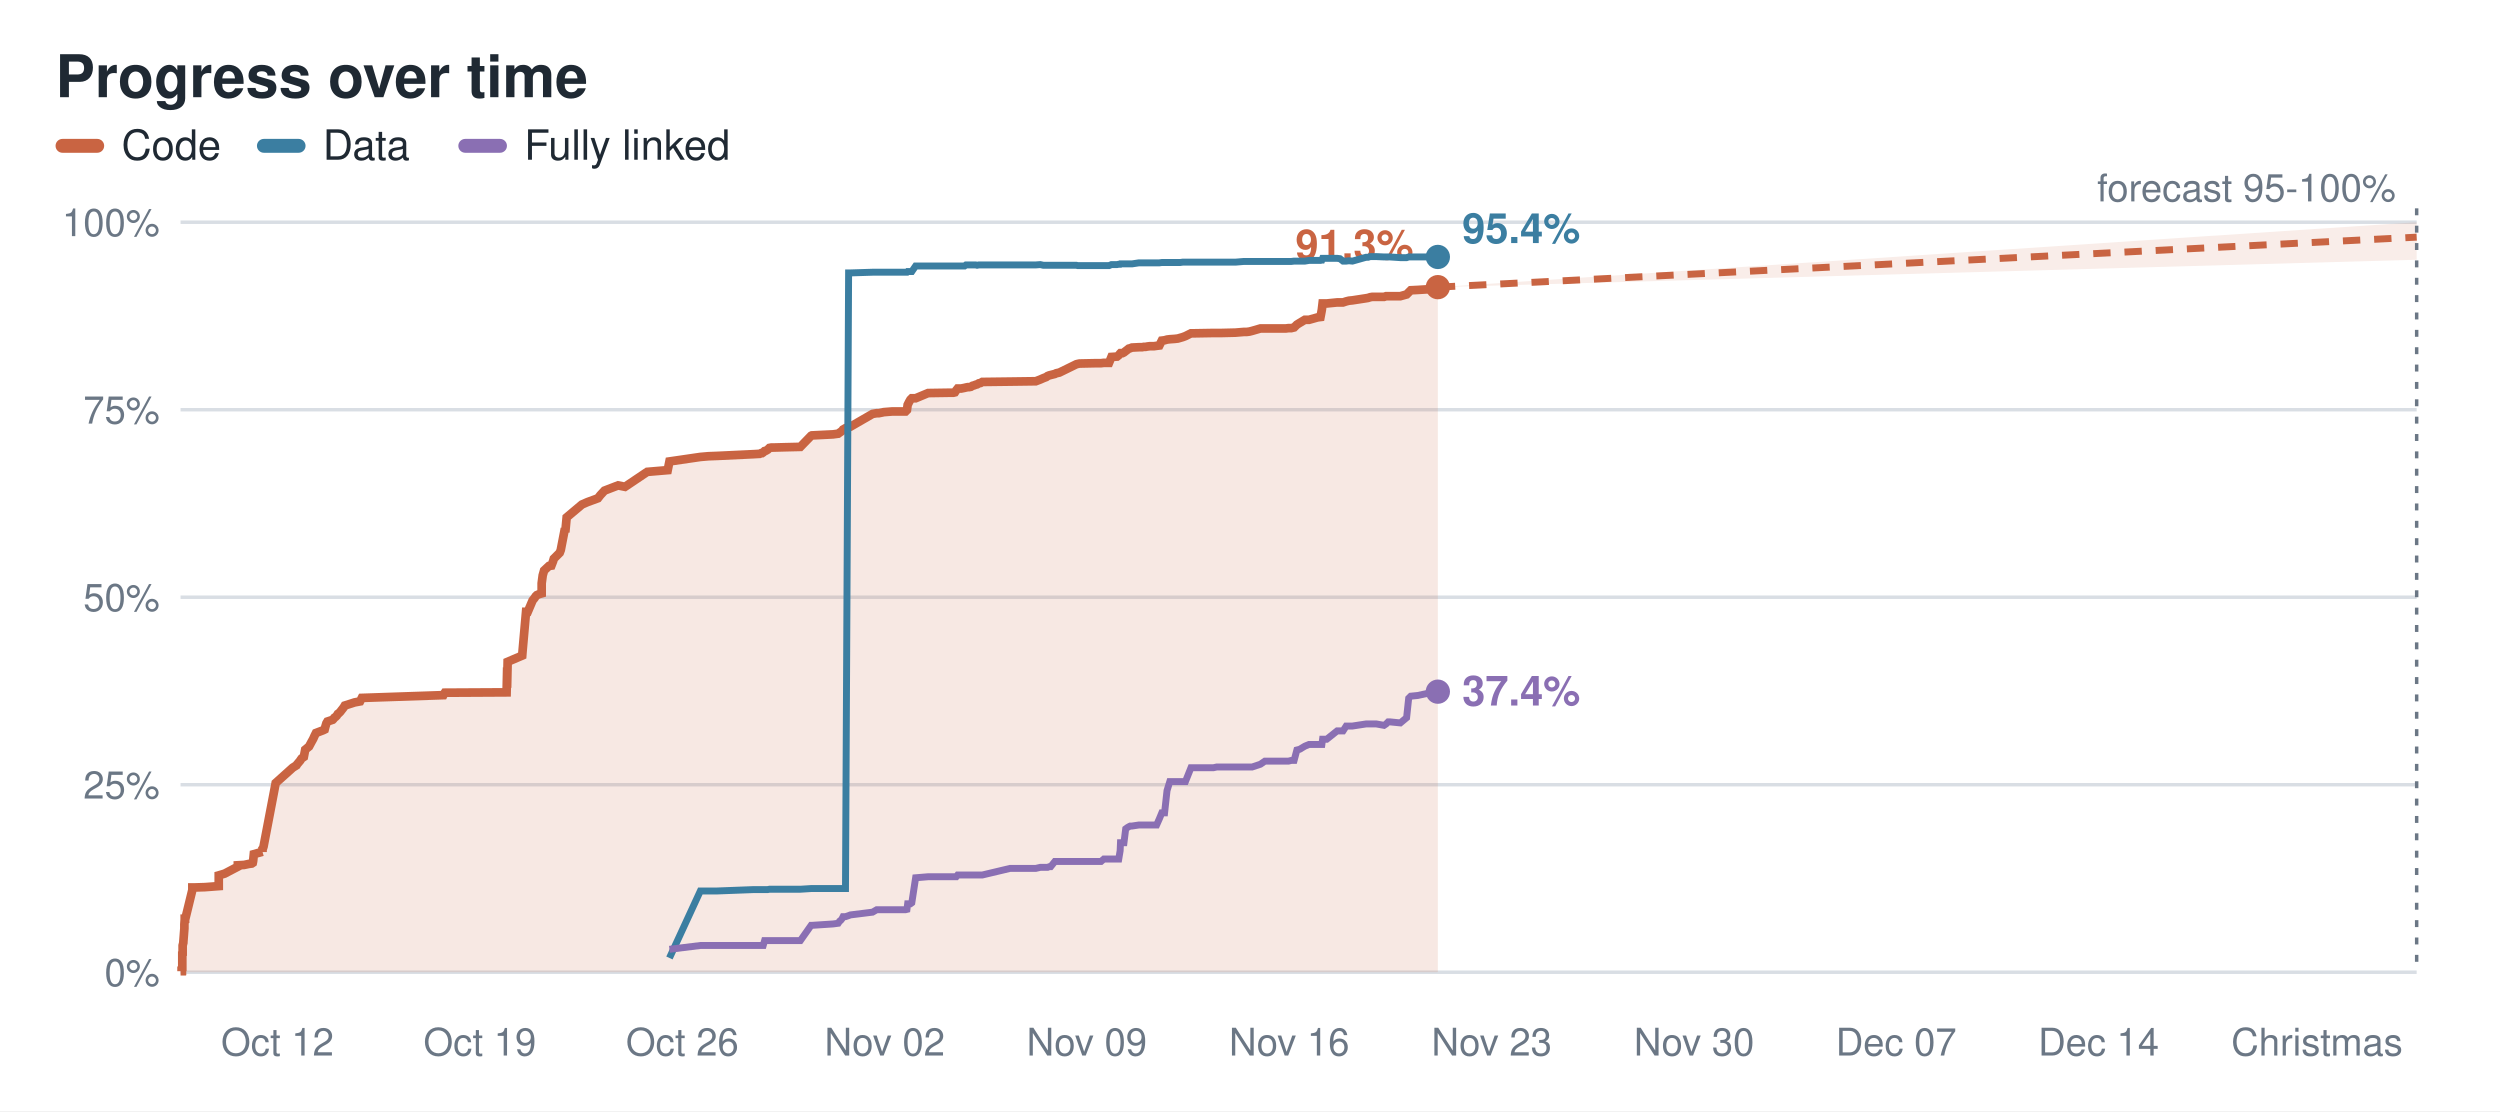
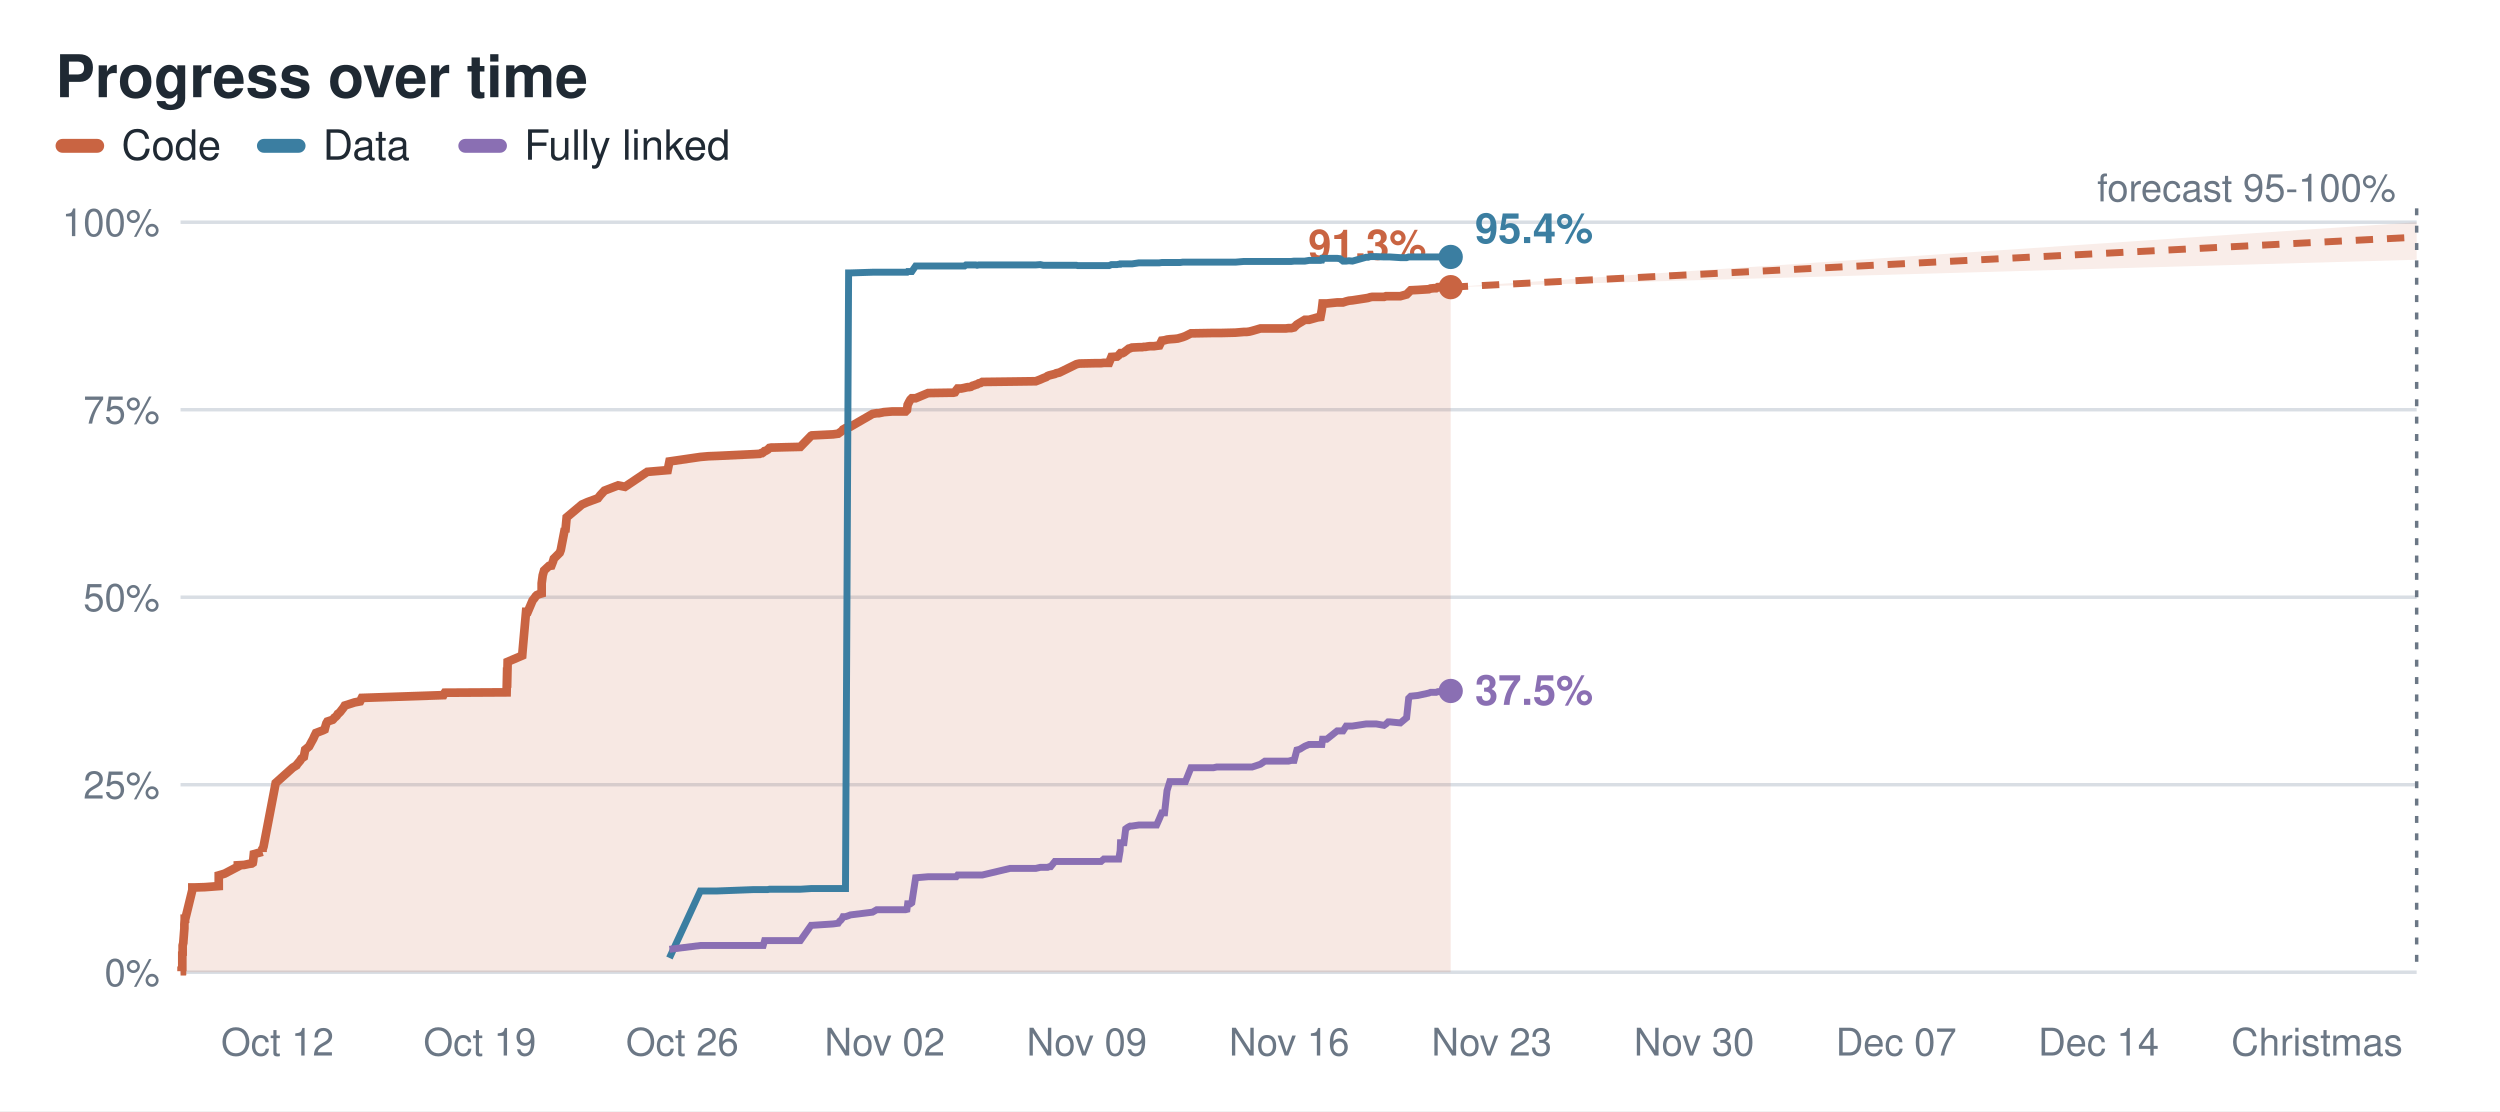
<svg xmlns="http://www.w3.org/2000/svg" viewBox="0 0 720 320" width="720" height="320" font-family="-apple-system,Segoe UI,Helvetica,Arial,sans-serif" role="img" aria-label="Progress over time">
  <rect width="100%" height="100%" fill="#ffffff" />
  <text x="16" y="28" font-size="17" font-weight="600" fill="#1f2933">Progress over time</text>
  <rect x="16" y="40" width="14" height="4" rx="2" fill="#c96442" />
  <text x="35" y="46" font-size="12" fill="#1f2933">Code</text>
  <rect x="74" y="40" width="14" height="4" rx="2" fill="#3b7ea1" />
  <text x="93" y="46" font-size="12" fill="#1f2933">Data</text>
  <rect x="132" y="40" width="14" height="4" rx="2" fill="#8a6fb3" />
  <text x="151" y="46" font-size="12" fill="#1f2933">Fully linked</text>
  <line x1="52" y1="280.0" x2="696" y2="280.0" stroke="#d9dee4" />
  <text x="46" y="284.0" font-size="11" fill="#6b7785" text-anchor="end">0%</text>
  <line x1="52" y1="226.0" x2="696" y2="226.0" stroke="#d9dee4" />
  <text x="46" y="230.0" font-size="11" fill="#6b7785" text-anchor="end">25%</text>
  <line x1="52" y1="172.0" x2="696" y2="172.0" stroke="#d9dee4" />
  <text x="46" y="176.0" font-size="11" fill="#6b7785" text-anchor="end">50%</text>
  <line x1="52" y1="118.0" x2="696" y2="118.0" stroke="#d9dee4" />
  <text x="46" y="122.0" font-size="11" fill="#6b7785" text-anchor="end">75%</text>
  <line x1="52" y1="64.0" x2="696" y2="64.0" stroke="#d9dee4" />
  <text x="46" y="68.0" font-size="11" fill="#6b7785" text-anchor="end">100%</text>
  <text x="79.9" y="304" font-size="11" fill="#6b7785" text-anchor="middle">Oct 12</text>
  <text x="138.2" y="304" font-size="11" fill="#6b7785" text-anchor="middle">Oct 19</text>
  <text x="196.5" y="304" font-size="11" fill="#6b7785" text-anchor="middle">Oct 26</text>
  <text x="254.8" y="304" font-size="11" fill="#6b7785" text-anchor="middle">Nov 02</text>
  <text x="313.0" y="304" font-size="11" fill="#6b7785" text-anchor="middle">Nov 09</text>
  <text x="371.3" y="304" font-size="11" fill="#6b7785" text-anchor="middle">Nov 16</text>
  <text x="429.6" y="304" font-size="11" fill="#6b7785" text-anchor="middle">Nov 23</text>
  <text x="487.9" y="304" font-size="11" fill="#6b7785" text-anchor="middle">Nov 30</text>
  <text x="546.1" y="304" font-size="11" fill="#6b7785" text-anchor="middle">Dec 07</text>
  <text x="604.4" y="304" font-size="11" fill="#6b7785" text-anchor="middle">Dec 14</text>
-   <polygon points="414.1,82.7 696.0,64.0 696.0,74.8" fill="#c96442" opacity="0.12" />
-   <line x1="414.1" y1="82.7" x2="696.0" y2="68.3" stroke="#c96442" stroke-width="2" stroke-dasharray="5,4" />
+   <polygon points="417.8,82.7 696.0,64.0 696.0,74.8" fill="#c96442" opacity="0.12" />
+   <line x1="417.8" y1="82.7" x2="696.0" y2="68.3" stroke="#c96442" stroke-width="2" stroke-dasharray="5,4" />
  <line x1="696.0" y1="60" x2="696.0" y2="280.0" stroke="#6b7785" stroke-dasharray="2,3" />
  <text x="692.0" y="304" font-size="11" fill="#6b7785" text-anchor="end">Christmas</text>
  <text x="690.0" y="58.0" font-size="11" fill="#6b7785" text-anchor="end">forecast 95-100%</text>
-   <polygon points="52.0,280.0 52.0,279.7 52.0,279.7 52.1,279.7 52.1,279.7 52.3,279.7 52.3,279.7 52.3,279.7 52.3,279.7 52.3,279.6 52.3,279.6 52.3,279.6 52.3,279.6 52.4,279.6 52.4,279.5 52.4,279.5 52.4,279.5 52.4,279.5 52.4,279.5 52.4,279.4 52.4,279.4 52.4,279.4 52.4,279.4 52.4,279.4 52.4,279.3 52.4,279.3 52.4,279.3 52.4,279.3 52.4,279.2 52.4,279.2 52.5,279.1 52.5,279.1 52.5,279.0 52.5,279.0 52.5,278.9 52.5,278.9 52.5,278.9 52.5,278.8 52.5,278.8 52.5,278.7 52.5,278.7 52.5,278.6 52.5,274.0 52.6,275.3 52.6,274.0 52.6,274.0 52.6,274.0 52.6,272.9 52.6,272.3 52.8,271.5 52.8,271.3 53.1,267.4 53.1,267.0 53.1,266.2 53.2,264.8 53.2,264.7 53.2,264.6 53.3,264.6 53.3,264.4 53.3,264.3 53.3,264.4 53.3,264.4 53.3,264.4 53.4,264.5 55.4,256.3 55.4,255.7 55.4,255.6 55.7,255.6 55.8,255.6 59.0,255.5 63.0,255.2 63.0,252.1 64.7,251.6 68.5,249.6 68.5,249.2 70.3,249.1 71.7,248.8 72.5,248.7 72.5,248.7 72.8,248.5 72.9,248.0 73.1,246.0 75.6,245.3 75.6,245.4 75.6,244.5 75.7,244.4 75.9,243.8 79.4,225.5 84.3,221.1 85.4,220.4 85.5,220.2 86.5,219.0 86.6,218.8 86.9,218.4 87.5,218.0 87.9,215.9 89.0,215.0 89.7,213.7 90.2,212.8 90.6,211.9 91.0,211.1 93.1,210.3 93.5,210.1 93.7,209.3 94.0,208.3 94.3,207.8 95.8,207.3 96.0,207.1 96.3,206.7 96.6,206.5 97.0,206.1 97.3,205.6 97.6,205.4 98.0,205.0 98.3,204.6 98.7,204.1 99.0,203.7 99.3,203.2 101.5,202.5 102.1,202.3 103.7,202.0 104.2,201.0 127.7,200.2 127.9,199.8 128.1,199.5 145.9,199.4 146.0,195.1 146.1,195.2 146.2,190.6 150.4,188.8 150.5,187.5 151.5,176.2 152.0,176.2 153.4,172.9 153.9,172.3 154.3,171.7 154.6,171.4 155.3,171.1 156.0,170.9 156.0,168.0 156.3,165.7 156.7,164.3 158.1,163.0 158.8,162.9 159.3,161.6 159.5,160.9 161.2,159.2 161.5,158.4 162.7,152.2 162.8,153.3 163.2,149.0 167.6,145.3 169.2,144.6 172.2,143.5 172.9,142.6 174.1,141.3 178.0,139.8 180.0,140.2 186.4,135.9 192.3,135.4 192.8,132.9 201.7,131.6 204.0,131.4 206.6,131.3 217.1,130.8 218.8,130.7 219.2,130.5 219.5,130.5 219.8,130.3 220.2,129.9 220.6,129.8 221.1,129.5 221.6,129.0 222.1,128.9 222.6,128.9 226.3,128.8 230.5,128.7 233.6,125.5 233.8,125.4 239.9,125.1 241.4,124.9 241.8,124.6 242.1,124.4 242.5,124.1 242.8,123.7 243.5,123.3 244.4,123.1 244.9,122.9 251.3,119.2 252.5,119.0 253.1,119.0 254.1,118.8 254.5,118.7 257.0,118.5 260.8,118.5 261.2,118.1 261.4,116.6 261.8,115.8 262.2,115.1 262.6,114.7 263.7,114.7 267.3,113.2 267.5,113.2 273.9,113.1 274.6,113.1 275.0,113.0 275.4,112.4 275.8,111.9 276.4,111.9 276.8,111.9 277.3,111.8 277.8,111.7 278.2,111.6 278.7,111.5 279.1,111.5 279.6,111.4 280.1,111.1 280.5,111.0 281.0,110.8 281.4,110.7 281.9,110.4 282.4,110.3 282.9,110.0 290.9,109.9 298.3,109.8 299.6,109.3 300.5,108.9 301.3,108.6 301.7,108.3 302.2,108.1 302.6,108.0 303.8,107.7 304.2,107.5 305.1,107.3 310.0,104.9 310.4,104.8 310.9,104.7 315.6,104.6 316.0,104.6 317.1,104.6 317.9,104.5 318.9,104.5 319.4,104.5 320.1,102.8 321.7,102.7 322.2,102.3 322.6,101.8 322.7,101.7 323.3,101.7 323.7,101.5 324.2,101.1 324.6,100.8 325.1,100.4 325.5,100.3 326.0,100.1 328.0,100.0 328.9,100.0 329.4,99.9 329.9,99.9 330.4,99.8 331.2,99.7 331.7,99.7 332.4,99.7 333.1,99.6 333.9,99.5 334.6,98.1 335.4,98.0 336.1,97.8 336.9,97.7 338.3,97.6 339.2,97.5 339.9,97.3 340.6,97.1 341.4,96.8 343.0,96.0 343.8,96.0 349.5,95.9 350.4,95.9 351.1,95.9 351.8,95.9 355.8,95.8 358.2,95.6 359.0,95.6 359.8,95.5 360.6,95.3 363.0,94.6 364.3,94.6 370.3,94.6 371.1,94.5 371.9,94.5 372.7,94.3 373.5,93.5 374.3,93.0 375.8,92.1 377.0,92.1 379.5,91.4 380.3,91.3 380.6,89.7 380.7,89.1 380.9,87.4 382.1,87.4 385.1,87.1 385.9,87.1 386.8,87.1 387.7,86.8 388.5,86.6 389.5,86.5 393.4,85.9 394.0,85.8 394.6,85.6 395.2,85.5 395.8,85.5 396.4,85.5 398.6,85.5 399.2,85.3 399.8,85.3 400.3,85.3 403.3,85.3 405.1,84.8 405.7,84.2 406.3,83.6 408.3,83.5 411.5,83.3 412.0,83.1 413.0,83.0 413.6,83.0 414.1,82.7 414.1,280.0" fill="#c96442" opacity="0.15" />
-   <polyline points="52.0,279.7 52.0,279.7 52.1,279.7 52.1,279.7 52.3,279.7 52.3,279.7 52.3,279.7 52.3,279.7 52.3,279.6 52.3,279.6 52.3,279.6 52.3,279.6 52.4,279.6 52.4,279.5 52.4,279.5 52.4,279.5 52.4,279.5 52.4,279.5 52.4,279.4 52.4,279.4 52.4,279.4 52.4,279.4 52.4,279.4 52.4,279.3 52.4,279.3 52.4,279.3 52.4,279.3 52.4,279.2 52.4,279.2 52.5,279.1 52.5,279.1 52.5,279.0 52.5,279.0 52.5,278.9 52.5,278.9 52.5,278.9 52.5,278.8 52.5,278.8 52.5,278.7 52.5,278.7 52.5,278.6 52.5,274.0 52.6,275.3 52.6,274.0 52.6,274.0 52.6,274.0 52.6,272.9 52.6,272.3 52.8,271.5 52.8,271.3 53.1,267.4 53.1,267.0 53.1,266.2 53.2,264.8 53.2,264.7 53.2,264.6 53.3,264.6 53.3,264.4 53.3,264.3 53.3,264.4 53.3,264.4 53.3,264.4 53.4,264.5 55.4,256.3 55.4,255.7 55.4,255.6 55.7,255.6 55.8,255.6 59.0,255.5 63.0,255.2 63.0,252.1 64.7,251.6 68.5,249.6 68.5,249.2 70.3,249.1 71.7,248.8 72.5,248.7 72.5,248.7 72.8,248.5 72.9,248.0 73.1,246.0 75.6,245.3 75.6,245.4 75.6,244.5 75.7,244.4 75.9,243.8 79.4,225.5 84.3,221.1 85.4,220.4 85.5,220.2 86.5,219.0 86.6,218.8 86.9,218.4 87.5,218.0 87.9,215.9 89.0,215.0 89.7,213.7 90.2,212.8 90.6,211.9 91.0,211.1 93.1,210.3 93.5,210.1 93.7,209.3 94.0,208.3 94.3,207.8 95.8,207.3 96.0,207.1 96.3,206.7 96.6,206.5 97.0,206.1 97.3,205.6 97.6,205.4 98.0,205.0 98.3,204.6 98.7,204.1 99.0,203.7 99.3,203.2 101.5,202.5 102.1,202.3 103.7,202.0 104.2,201.0 127.7,200.2 127.9,199.8 128.1,199.5 145.9,199.4 146.0,195.1 146.1,195.2 146.2,190.6 150.4,188.8 150.5,187.5 151.5,176.2 152.0,176.2 153.4,172.9 153.9,172.3 154.3,171.7 154.6,171.4 155.3,171.1 156.0,170.9 156.0,168.0 156.3,165.7 156.7,164.3 158.1,163.0 158.8,162.9 159.3,161.6 159.5,160.9 161.2,159.2 161.5,158.4 162.7,152.2 162.8,153.3 163.2,149.0 167.6,145.3 169.2,144.6 172.2,143.5 172.9,142.6 174.1,141.3 178.0,139.8 180.0,140.2 186.4,135.9 192.3,135.4 192.8,132.9 201.7,131.6 204.0,131.4 206.6,131.3 217.1,130.8 218.8,130.7 219.2,130.5 219.5,130.5 219.8,130.3 220.2,129.9 220.6,129.8 221.1,129.5 221.6,129.0 222.1,128.9 222.6,128.9 226.3,128.8 230.5,128.7 233.6,125.5 233.8,125.4 239.9,125.1 241.4,124.9 241.8,124.6 242.1,124.4 242.5,124.1 242.8,123.7 243.5,123.3 244.4,123.1 244.9,122.9 251.3,119.2 252.5,119.0 253.1,119.0 254.1,118.8 254.5,118.7 257.0,118.5 260.8,118.5 261.2,118.1 261.4,116.6 261.8,115.8 262.2,115.1 262.6,114.7 263.7,114.7 267.3,113.2 267.5,113.2 273.9,113.1 274.6,113.1 275.0,113.0 275.4,112.4 275.8,111.9 276.4,111.9 276.8,111.9 277.3,111.8 277.8,111.7 278.2,111.6 278.7,111.5 279.1,111.5 279.6,111.4 280.1,111.1 280.5,111.0 281.0,110.8 281.4,110.7 281.9,110.4 282.4,110.3 282.9,110.0 290.9,109.9 298.3,109.8 299.6,109.3 300.5,108.9 301.3,108.6 301.7,108.3 302.2,108.1 302.6,108.0 303.8,107.7 304.2,107.5 305.1,107.3 310.0,104.9 310.4,104.8 310.9,104.7 315.6,104.6 316.0,104.6 317.1,104.6 317.9,104.5 318.9,104.5 319.4,104.5 320.1,102.8 321.7,102.7 322.2,102.3 322.6,101.8 322.7,101.7 323.3,101.7 323.7,101.5 324.2,101.1 324.6,100.8 325.1,100.4 325.5,100.3 326.0,100.1 328.0,100.0 328.9,100.0 329.4,99.9 329.9,99.9 330.4,99.8 331.2,99.7 331.7,99.7 332.4,99.7 333.1,99.6 333.9,99.5 334.6,98.1 335.4,98.0 336.1,97.8 336.9,97.7 338.3,97.6 339.2,97.5 339.9,97.3 340.6,97.1 341.4,96.8 343.0,96.0 343.8,96.0 349.5,95.9 350.4,95.9 351.1,95.9 351.8,95.9 355.8,95.8 358.2,95.6 359.0,95.6 359.8,95.5 360.6,95.3 363.0,94.6 364.3,94.6 370.3,94.6 371.1,94.5 371.9,94.5 372.7,94.3 373.5,93.5 374.3,93.0 375.8,92.1 377.0,92.1 379.5,91.4 380.3,91.3 380.6,89.7 380.7,89.1 380.9,87.4 382.1,87.4 385.1,87.1 385.9,87.1 386.8,87.1 387.7,86.8 388.5,86.6 389.5,86.5 393.4,85.9 394.0,85.8 394.6,85.6 395.2,85.5 395.8,85.5 396.4,85.5 398.6,85.5 399.2,85.3 399.8,85.3 400.3,85.3 403.3,85.3 405.1,84.8 405.7,84.2 406.3,83.6 408.3,83.5 411.5,83.3 412.0,83.1 413.0,83.0 413.6,83.0 414.1,82.7" fill="none" stroke="#c96442" stroke-width="2.5" />
-   <circle cx="414.1" cy="82.7" r="3.5" fill="#c96442" />
-   <text x="407.1" y="74.7" font-size="12" font-weight="600" fill="#c96442" text-anchor="end">91.3%</text>
-   <polyline points="192.8,275.9 201.7,256.6 204.0,256.6 206.6,256.6 217.1,256.2 218.8,256.2 219.2,256.2 219.5,256.2 219.8,256.2 220.2,256.2 220.6,256.2 221.1,256.2 221.6,256.1 222.1,256.1 222.6,256.1 226.3,256.1 230.5,256.1 233.6,255.9 233.8,255.9 239.9,255.9 241.4,255.9 241.8,255.9 242.1,255.9 242.5,255.9 242.8,255.9 243.5,255.9 244.4,78.6 244.9,78.6 251.3,78.4 252.5,78.4 253.1,78.4 254.1,78.4 254.5,78.4 257.0,78.4 260.8,78.4 261.2,78.4 261.4,78.2 261.8,78.2 262.2,78.2 262.6,78.2 263.7,76.6 267.3,76.6 267.5,76.6 273.9,76.6 274.6,76.6 275.0,76.6 275.4,76.6 275.8,76.6 276.4,76.6 276.8,76.6 277.3,76.6 277.8,76.6 278.2,76.3 278.7,76.3 279.1,76.3 279.6,76.3 280.1,76.3 280.5,76.3 281.0,76.3 281.4,76.4 281.9,76.3 282.4,76.3 282.9,76.3 290.9,76.3 298.3,76.3 299.6,76.2 300.5,76.4 301.3,76.4 301.7,76.4 302.2,76.4 302.6,76.4 303.8,76.4 304.2,76.4 305.1,76.4 310.0,76.4 310.4,76.5 310.9,76.5 315.6,76.5 316.0,76.5 317.1,76.5 317.9,76.5 318.9,76.5 319.4,76.5 320.1,76.2 321.7,76.2 322.2,76.1 322.6,76.1 322.7,76.0 323.3,76.0 323.7,76.0 324.2,76.0 324.6,76.0 325.1,76.0 325.5,76.0 326.0,76.0 328.0,75.7 328.9,75.7 329.4,75.7 329.9,75.7 330.4,75.7 331.2,75.7 331.7,75.7 332.4,75.7 333.1,75.7 333.9,75.7 334.6,75.6 335.4,75.6 336.1,75.6 336.9,75.6 338.3,75.6 339.2,75.6 339.9,75.6 340.6,75.5 341.4,75.5 343.0,75.5 343.8,75.5 349.5,75.5 350.4,75.5 351.1,75.5 351.8,75.5 355.8,75.5 358.2,75.3 359.0,75.3 359.8,75.3 360.6,75.3 363.0,75.3 364.3,75.3 370.3,75.3 371.1,75.3 371.9,75.3 372.7,75.2 373.5,75.2 374.3,75.2 375.8,75.2 377.0,75.0 379.5,75.0 380.3,75.0 380.6,74.9 380.7,74.9 380.9,74.4 382.1,74.4 385.1,74.4 385.9,74.5 386.8,75.2 387.7,75.2 388.5,75.1 389.5,75.2 393.4,74.1 394.0,74.1 394.6,73.9 395.2,73.9 395.8,73.9 396.4,73.9 398.6,74.0 399.2,74.0 399.8,74.0 400.3,74.0 403.3,74.2 405.1,74.2 405.7,74.0 406.3,74.0 408.3,74.0 411.5,74.0 412.0,74.0 413.0,74.0 413.6,74.0 414.1,74.0" fill="none" stroke="#3b7ea1" stroke-width="2" />
-   <circle cx="414.1" cy="74.0" r="3.5" fill="#3b7ea1" />
-   <text x="421.1" y="70.0" font-size="12" font-weight="600" fill="#3b7ea1">95.4%</text>
-   <polyline points="192.8,273.4 201.7,272.3 204.0,272.3 206.6,272.3 217.1,272.3 218.8,272.3 219.2,272.3 219.5,272.3 219.8,272.3 220.2,270.9 220.6,270.9 221.1,270.9 221.6,270.9 222.1,270.9 222.6,270.9 226.3,270.9 230.5,270.9 233.6,266.5 233.8,266.5 239.9,266.1 241.4,265.9 241.8,265.3 242.1,265.1 242.5,264.6 242.8,264.0 243.5,264.0 244.4,263.7 244.9,263.5 251.3,262.7 252.5,262.0 253.1,262.0 254.1,262.0 254.5,262.0 257.0,262.0 260.8,262.0 261.2,261.9 261.4,260.3 261.8,260.3 262.2,260.3 262.6,260.0 263.7,252.8 267.3,252.5 267.5,252.5 273.9,252.5 274.6,252.5 275.0,252.5 275.4,252.5 275.8,252.0 276.4,252.0 276.8,252.0 277.3,252.0 277.8,252.0 278.2,252.0 278.7,252.0 279.1,252.0 279.6,252.0 280.1,252.0 280.5,252.0 281.0,252.0 281.4,252.0 281.9,252.0 282.4,252.0 282.9,252.0 290.9,250.1 298.3,250.1 299.6,249.8 300.5,249.8 301.3,249.8 301.7,249.8 302.2,249.6 302.6,249.6 303.8,248.1 304.2,248.1 305.1,248.1 310.0,248.1 310.4,248.1 310.9,248.1 315.6,248.1 316.0,248.1 317.1,248.1 317.9,247.4 318.9,247.4 319.4,247.4 320.1,247.4 321.7,247.4 322.2,247.4 322.6,245.0 322.7,242.7 323.3,242.7 323.7,242.7 324.2,238.7 324.6,238.4 325.1,238.1 325.5,237.9 326.0,237.9 328.0,237.6 328.9,237.6 329.4,237.6 329.9,237.6 330.4,237.6 331.2,237.6 331.7,237.6 332.4,237.6 333.1,237.6 333.9,235.8 334.6,234.1 335.4,234.1 336.1,227.7 336.9,225.1 338.3,225.1 339.2,225.1 339.9,225.1 340.6,225.1 341.4,225.1 343.0,221.1 343.8,221.1 349.5,221.1 350.4,220.9 351.1,220.9 351.8,220.9 355.8,220.9 358.2,220.9 359.0,220.9 359.8,220.9 360.6,220.9 363.0,220.1 364.3,219.2 370.3,219.2 371.1,219.2 371.9,219.0 372.7,219.0 373.5,216.0 374.3,215.8 375.8,214.9 377.0,214.4 379.5,214.4 380.3,214.4 380.6,214.4 380.7,214.4 380.9,212.9 382.1,212.9 385.1,210.5 385.9,210.5 386.8,210.5 387.7,209.1 388.5,209.1 389.5,209.1 393.4,208.5 394.0,208.5 394.6,208.5 395.2,208.5 395.8,208.5 396.4,208.5 398.6,208.9 399.2,208.5 399.8,207.9 400.3,207.9 403.3,208.2 405.1,206.7 405.7,201.1 406.3,200.5 408.3,200.3 411.5,199.6 412.0,199.4 413.0,199.4 413.6,199.4 414.1,199.2" fill="none" stroke="#8a6fb3" stroke-width="2" />
-   <circle cx="414.1" cy="199.2" r="3.5" fill="#8a6fb3" />
-   <text x="421.1" y="203.2" font-size="12" font-weight="600" fill="#8a6fb3">37.4%</text>
+   <polygon points="52.0,280.0 52.0,279.7 52.0,279.7 52.1,279.7 52.1,279.7 52.3,279.7 52.3,279.7 52.3,279.7 52.3,279.7 52.3,279.6 52.3,279.6 52.3,279.6 52.3,279.6 52.4,279.6 52.4,279.5 52.4,279.5 52.4,279.5 52.4,279.5 52.4,279.5 52.4,279.4 52.4,279.4 52.4,279.4 52.4,279.4 52.4,279.4 52.4,279.3 52.4,279.3 52.4,279.3 52.4,279.3 52.4,279.2 52.4,279.2 52.5,279.1 52.5,279.1 52.5,279.0 52.5,279.0 52.5,278.9 52.5,278.9 52.5,278.9 52.5,278.8 52.5,278.8 52.5,278.7 52.5,278.7 52.5,278.6 52.5,274.0 52.6,275.3 52.6,274.0 52.6,274.0 52.6,274.0 52.6,272.9 52.6,272.3 52.8,271.5 52.8,271.3 53.1,267.4 53.1,267.0 53.1,266.2 53.2,264.8 53.2,264.7 53.2,264.6 53.3,264.6 53.3,264.4 53.3,264.3 53.3,264.4 53.3,264.4 53.3,264.4 53.4,264.5 55.4,256.3 55.4,255.7 55.4,255.6 55.7,255.6 55.8,255.6 59.0,255.5 63.0,255.2 63.0,252.1 64.7,251.6 68.5,249.6 68.5,249.2 70.3,249.1 71.7,248.8 72.5,248.7 72.5,248.7 72.8,248.5 72.9,248.0 73.1,246.0 75.6,245.3 75.6,245.4 75.6,244.5 75.7,244.4 75.9,243.8 79.4,225.5 84.3,221.1 85.4,220.4 85.5,220.2 86.5,219.0 86.6,218.8 86.9,218.4 87.5,218.0 87.9,215.9 89.0,215.0 89.7,213.7 90.2,212.8 90.6,211.9 91.0,211.1 93.1,210.3 93.5,210.1 93.7,209.3 94.0,208.3 94.3,207.8 95.8,207.3 96.0,207.1 96.3,206.7 96.6,206.5 97.0,206.1 97.3,205.6 97.6,205.4 98.0,205.0 98.3,204.6 98.7,204.1 99.0,203.7 99.3,203.2 101.5,202.5 102.1,202.3 103.7,202.0 104.2,201.0 127.7,200.2 127.9,199.8 128.1,199.5 145.9,199.4 146.0,195.1 146.1,195.2 146.2,190.6 150.4,188.8 150.5,187.5 151.5,176.2 152.0,176.2 153.4,172.9 153.9,172.3 154.3,171.7 154.6,171.4 155.3,171.1 156.0,170.9 156.0,168.0 156.3,165.7 156.7,164.3 158.1,163.0 158.8,162.9 159.3,161.6 159.5,160.9 161.2,159.2 161.5,158.4 162.7,152.2 162.8,153.3 163.2,149.0 167.6,145.3 169.2,144.6 172.2,143.5 172.9,142.6 174.1,141.3 178.0,139.8 180.0,140.2 186.4,135.9 192.3,135.4 192.8,132.9 201.7,131.6 204.0,131.4 206.6,131.3 217.1,130.8 218.8,130.7 219.2,130.5 219.5,130.5 219.8,130.3 220.2,129.9 220.6,129.8 221.1,129.5 221.6,129.0 222.1,128.9 222.6,128.9 226.3,128.8 230.5,128.7 233.6,125.5 233.8,125.4 239.9,125.1 241.4,124.9 241.8,124.6 242.1,124.4 242.5,124.1 242.8,123.7 243.5,123.3 244.4,123.1 244.9,122.9 251.3,119.2 252.5,119.0 253.1,119.0 254.1,118.8 254.5,118.7 257.0,118.5 260.8,118.5 261.2,118.1 261.4,116.6 261.8,115.8 262.2,115.1 262.6,114.7 263.7,114.7 267.3,113.2 267.5,113.2 273.9,113.1 274.6,113.1 275.0,113.0 275.4,112.4 275.8,111.9 276.4,111.9 276.8,111.9 277.3,111.8 277.8,111.7 278.2,111.6 278.7,111.5 279.1,111.5 279.6,111.4 280.1,111.1 280.5,111.0 281.0,110.8 281.4,110.7 281.9,110.4 282.4,110.3 282.9,110.0 290.9,109.9 298.3,109.8 299.6,109.3 300.5,108.9 301.3,108.6 301.7,108.3 302.2,108.1 302.6,108.0 303.8,107.7 304.2,107.5 305.1,107.3 310.0,104.9 310.4,104.8 310.9,104.7 315.6,104.6 316.0,104.6 317.1,104.6 317.9,104.5 318.9,104.5 319.4,104.5 320.1,102.8 321.7,102.7 322.2,102.3 322.6,101.8 322.7,101.7 323.3,101.7 323.7,101.5 324.2,101.1 324.6,100.8 325.1,100.4 325.5,100.3 326.0,100.1 328.0,100.0 328.9,100.0 329.4,99.9 329.9,99.9 330.4,99.8 331.2,99.7 331.7,99.7 332.4,99.7 333.1,99.6 333.9,99.5 334.6,98.1 335.4,98.0 336.1,97.8 336.9,97.7 338.3,97.6 339.2,97.5 339.9,97.3 340.6,97.1 341.4,96.8 343.0,96.0 343.8,96.0 349.5,95.9 350.4,95.9 351.1,95.9 351.8,95.9 355.8,95.8 358.2,95.6 359.0,95.6 359.8,95.5 360.6,95.3 363.0,94.6 364.3,94.6 370.3,94.6 371.1,94.5 371.9,94.5 372.7,94.3 373.5,93.5 374.3,93.0 375.8,92.1 377.0,92.1 379.5,91.4 380.3,91.3 380.6,89.7 380.7,89.1 380.9,87.4 382.1,87.4 385.1,87.1 385.9,87.1 386.8,87.1 387.7,86.8 388.5,86.6 389.5,86.5 393.4,85.9 394.0,85.8 394.6,85.6 395.2,85.5 395.8,85.5 396.4,85.5 398.6,85.5 399.2,85.3 399.8,85.3 400.3,85.3 403.3,85.3 405.1,84.8 405.7,84.2 406.3,83.6 408.3,83.5 411.5,83.3 412.0,83.1 413.0,83.0 413.6,83.0 414.1,82.7 417.8,82.7 417.8,280.0" fill="#c96442" opacity="0.15" />
+   <polyline points="52.0,279.7 52.0,279.7 52.1,279.7 52.1,279.7 52.3,279.7 52.3,279.7 52.3,279.7 52.3,279.7 52.3,279.6 52.3,279.6 52.3,279.6 52.3,279.6 52.4,279.6 52.4,279.5 52.4,279.5 52.4,279.5 52.4,279.5 52.4,279.5 52.4,279.4 52.4,279.4 52.4,279.4 52.4,279.4 52.4,279.4 52.4,279.3 52.4,279.3 52.4,279.3 52.4,279.3 52.4,279.2 52.4,279.2 52.5,279.1 52.5,279.1 52.5,279.0 52.5,279.0 52.5,278.9 52.5,278.9 52.5,278.9 52.5,278.8 52.5,278.8 52.5,278.7 52.5,278.7 52.5,278.6 52.5,274.0 52.6,275.3 52.6,274.0 52.6,274.0 52.6,274.0 52.6,272.9 52.6,272.3 52.8,271.5 52.8,271.3 53.1,267.4 53.1,267.0 53.1,266.2 53.2,264.8 53.2,264.7 53.2,264.6 53.3,264.6 53.3,264.4 53.3,264.3 53.3,264.4 53.3,264.4 53.3,264.4 53.4,264.5 55.4,256.3 55.4,255.7 55.4,255.6 55.7,255.6 55.8,255.6 59.0,255.5 63.0,255.2 63.0,252.1 64.7,251.6 68.5,249.6 68.5,249.2 70.3,249.1 71.7,248.8 72.5,248.7 72.5,248.7 72.8,248.5 72.9,248.0 73.1,246.0 75.6,245.3 75.6,245.4 75.6,244.5 75.7,244.4 75.9,243.8 79.4,225.5 84.3,221.1 85.4,220.4 85.5,220.2 86.5,219.0 86.6,218.8 86.9,218.4 87.5,218.0 87.9,215.9 89.0,215.0 89.7,213.7 90.2,212.8 90.6,211.9 91.0,211.1 93.1,210.3 93.5,210.1 93.7,209.3 94.0,208.3 94.3,207.8 95.8,207.3 96.0,207.1 96.3,206.7 96.6,206.5 97.0,206.1 97.3,205.6 97.6,205.4 98.0,205.0 98.3,204.6 98.7,204.1 99.0,203.7 99.3,203.2 101.5,202.5 102.1,202.3 103.7,202.0 104.2,201.0 127.7,200.2 127.9,199.8 128.1,199.5 145.9,199.4 146.0,195.1 146.1,195.2 146.2,190.6 150.4,188.8 150.5,187.5 151.5,176.2 152.0,176.2 153.4,172.9 153.9,172.3 154.3,171.7 154.6,171.4 155.3,171.1 156.0,170.9 156.0,168.0 156.3,165.7 156.7,164.3 158.1,163.0 158.8,162.9 159.3,161.6 159.5,160.9 161.2,159.2 161.5,158.4 162.7,152.2 162.8,153.3 163.2,149.0 167.6,145.3 169.2,144.6 172.2,143.5 172.9,142.6 174.1,141.3 178.0,139.8 180.0,140.2 186.4,135.9 192.3,135.4 192.8,132.9 201.7,131.6 204.0,131.4 206.6,131.3 217.1,130.8 218.8,130.7 219.2,130.5 219.5,130.5 219.8,130.3 220.2,129.9 220.6,129.8 221.1,129.5 221.6,129.0 222.1,128.9 222.6,128.9 226.3,128.8 230.5,128.7 233.6,125.5 233.8,125.4 239.9,125.1 241.4,124.9 241.8,124.6 242.1,124.4 242.5,124.1 242.8,123.7 243.5,123.3 244.4,123.1 244.9,122.9 251.3,119.2 252.5,119.0 253.1,119.0 254.1,118.8 254.5,118.7 257.0,118.5 260.8,118.5 261.2,118.1 261.4,116.6 261.8,115.8 262.2,115.1 262.6,114.7 263.7,114.7 267.3,113.2 267.5,113.2 273.9,113.1 274.6,113.1 275.0,113.0 275.4,112.4 275.8,111.9 276.4,111.9 276.8,111.9 277.3,111.8 277.8,111.7 278.2,111.6 278.7,111.5 279.1,111.5 279.6,111.4 280.1,111.1 280.5,111.0 281.0,110.8 281.4,110.7 281.9,110.4 282.4,110.3 282.9,110.0 290.9,109.9 298.3,109.8 299.6,109.3 300.5,108.9 301.3,108.6 301.7,108.3 302.2,108.1 302.6,108.0 303.8,107.7 304.2,107.5 305.1,107.3 310.0,104.9 310.4,104.8 310.9,104.7 315.6,104.6 316.0,104.6 317.1,104.6 317.9,104.5 318.9,104.5 319.4,104.5 320.1,102.8 321.7,102.7 322.2,102.3 322.6,101.8 322.7,101.7 323.3,101.7 323.7,101.5 324.2,101.1 324.6,100.8 325.1,100.4 325.5,100.3 326.0,100.1 328.0,100.0 328.9,100.0 329.4,99.9 329.9,99.9 330.4,99.8 331.2,99.7 331.7,99.7 332.4,99.7 333.1,99.6 333.9,99.5 334.6,98.1 335.4,98.0 336.1,97.8 336.9,97.7 338.3,97.6 339.2,97.5 339.9,97.3 340.6,97.1 341.4,96.8 343.0,96.0 343.8,96.0 349.5,95.9 350.4,95.9 351.1,95.9 351.8,95.9 355.8,95.8 358.2,95.6 359.0,95.6 359.8,95.5 360.6,95.3 363.0,94.6 364.3,94.6 370.3,94.6 371.1,94.5 371.9,94.5 372.7,94.3 373.5,93.5 374.3,93.0 375.8,92.1 377.0,92.1 379.5,91.4 380.3,91.3 380.6,89.7 380.7,89.1 380.9,87.4 382.1,87.4 385.1,87.1 385.9,87.1 386.8,87.1 387.7,86.8 388.5,86.6 389.5,86.5 393.4,85.9 394.0,85.8 394.6,85.6 395.2,85.5 395.8,85.5 396.4,85.5 398.6,85.5 399.2,85.3 399.8,85.3 400.3,85.3 403.3,85.3 405.1,84.8 405.7,84.2 406.3,83.6 408.3,83.5 411.5,83.3 412.0,83.1 413.0,83.0 413.6,83.0 414.1,82.7 417.8,82.7" fill="none" stroke="#c96442" stroke-width="2.5" />
+   <circle cx="417.8" cy="82.7" r="3.5" fill="#c96442" />
+   <text x="410.8" y="74.7" font-size="12" font-weight="600" fill="#c96442" text-anchor="end">91.3%</text>
+   <polyline points="192.8,275.9 201.7,256.6 204.0,256.6 206.6,256.6 217.1,256.2 218.8,256.2 219.2,256.2 219.5,256.2 219.8,256.2 220.2,256.2 220.6,256.2 221.1,256.2 221.6,256.1 222.1,256.1 222.6,256.1 226.3,256.1 230.5,256.1 233.6,255.9 233.8,255.9 239.9,255.9 241.4,255.9 241.8,255.9 242.1,255.9 242.5,255.9 242.8,255.9 243.5,255.9 244.4,78.6 244.9,78.6 251.3,78.4 252.5,78.4 253.1,78.4 254.1,78.4 254.5,78.4 257.0,78.4 260.8,78.4 261.2,78.4 261.4,78.2 261.8,78.2 262.2,78.2 262.6,78.2 263.7,76.6 267.3,76.6 267.5,76.6 273.9,76.6 274.6,76.6 275.0,76.6 275.4,76.6 275.8,76.6 276.4,76.6 276.8,76.6 277.3,76.6 277.8,76.6 278.2,76.3 278.7,76.3 279.1,76.3 279.6,76.3 280.1,76.3 280.5,76.3 281.0,76.3 281.4,76.4 281.9,76.3 282.4,76.3 282.9,76.3 290.9,76.3 298.3,76.3 299.6,76.2 300.5,76.4 301.3,76.4 301.7,76.4 302.2,76.4 302.6,76.4 303.8,76.4 304.2,76.4 305.1,76.4 310.0,76.4 310.4,76.5 310.9,76.5 315.6,76.5 316.0,76.5 317.1,76.5 317.9,76.5 318.9,76.5 319.4,76.5 320.1,76.2 321.7,76.2 322.2,76.1 322.6,76.1 322.7,76.0 323.3,76.0 323.7,76.0 324.2,76.0 324.6,76.0 325.1,76.0 325.5,76.0 326.0,76.0 328.0,75.7 328.9,75.7 329.4,75.7 329.9,75.7 330.4,75.7 331.2,75.7 331.7,75.7 332.4,75.7 333.1,75.7 333.9,75.7 334.6,75.6 335.4,75.6 336.1,75.6 336.9,75.6 338.3,75.6 339.2,75.6 339.9,75.6 340.6,75.5 341.4,75.5 343.0,75.5 343.8,75.5 349.5,75.5 350.4,75.5 351.1,75.5 351.8,75.5 355.8,75.5 358.2,75.3 359.0,75.3 359.8,75.3 360.6,75.3 363.0,75.3 364.3,75.3 370.3,75.3 371.1,75.3 371.9,75.3 372.7,75.2 373.5,75.2 374.3,75.2 375.8,75.2 377.0,75.0 379.5,75.0 380.3,75.0 380.6,74.9 380.7,74.9 380.9,74.4 382.1,74.4 385.1,74.4 385.9,74.5 386.8,75.2 387.7,75.2 388.5,75.1 389.5,75.2 393.4,74.1 394.0,74.1 394.6,73.9 395.2,73.9 395.8,73.9 396.4,73.9 398.6,74.0 399.2,74.0 399.8,74.0 400.3,74.0 403.3,74.2 405.1,74.2 405.7,74.0 406.3,74.0 408.3,74.0 411.5,74.0 412.0,74.0 413.0,74.0 413.6,74.0 414.1,74.0 417.8,74.0" fill="none" stroke="#3b7ea1" stroke-width="2" />
+   <circle cx="417.8" cy="74.0" r="3.5" fill="#3b7ea1" />
+   <text x="424.8" y="70.0" font-size="12" font-weight="600" fill="#3b7ea1">95.4%</text>
+   <polyline points="192.8,273.4 201.7,272.3 204.0,272.3 206.6,272.3 217.1,272.3 218.8,272.3 219.2,272.3 219.5,272.3 219.8,272.3 220.2,270.9 220.6,270.9 221.1,270.9 221.6,270.9 222.1,270.9 222.6,270.9 226.3,270.9 230.5,270.9 233.6,266.5 233.8,266.5 239.9,266.1 241.4,265.9 241.8,265.3 242.1,265.1 242.5,264.6 242.8,264.0 243.5,264.0 244.4,263.7 244.9,263.5 251.3,262.7 252.5,262.0 253.1,262.0 254.1,262.0 254.5,262.0 257.0,262.0 260.8,262.0 261.2,261.9 261.4,260.3 261.8,260.3 262.2,260.3 262.6,260.0 263.7,252.8 267.3,252.5 267.5,252.5 273.9,252.5 274.6,252.5 275.0,252.5 275.4,252.5 275.8,252.0 276.4,252.0 276.8,252.0 277.3,252.0 277.8,252.0 278.2,252.0 278.7,252.0 279.1,252.0 279.6,252.0 280.1,252.0 280.5,252.0 281.0,252.0 281.4,252.0 281.9,252.0 282.4,252.0 282.9,252.0 290.9,250.1 298.3,250.1 299.6,249.8 300.5,249.8 301.3,249.8 301.7,249.8 302.2,249.6 302.6,249.6 303.8,248.1 304.2,248.1 305.1,248.1 310.0,248.1 310.4,248.1 310.9,248.1 315.6,248.1 316.0,248.1 317.1,248.1 317.9,247.4 318.9,247.4 319.4,247.4 320.1,247.4 321.7,247.4 322.2,247.4 322.6,245.0 322.7,242.7 323.3,242.7 323.7,242.7 324.2,238.7 324.6,238.4 325.1,238.1 325.5,237.9 326.0,237.9 328.0,237.6 328.9,237.6 329.4,237.6 329.9,237.6 330.4,237.6 331.2,237.6 331.7,237.6 332.4,237.6 333.1,237.6 333.9,235.8 334.6,234.1 335.4,234.1 336.1,227.7 336.9,225.1 338.3,225.1 339.2,225.1 339.9,225.1 340.6,225.1 341.4,225.1 343.0,221.1 343.8,221.1 349.5,221.1 350.4,220.9 351.1,220.9 351.8,220.9 355.8,220.9 358.2,220.9 359.0,220.9 359.8,220.9 360.6,220.9 363.0,220.1 364.3,219.2 370.3,219.2 371.1,219.2 371.9,219.0 372.7,219.0 373.5,216.0 374.3,215.8 375.8,214.9 377.0,214.4 379.5,214.4 380.3,214.4 380.6,214.4 380.7,214.4 380.9,212.9 382.1,212.9 385.1,210.5 385.9,210.5 386.8,210.5 387.7,209.1 388.5,209.1 389.5,209.1 393.4,208.5 394.0,208.5 394.6,208.5 395.2,208.5 395.8,208.5 396.4,208.5 398.6,208.9 399.2,208.5 399.8,207.9 400.3,207.9 403.3,208.2 405.1,206.7 405.7,201.1 406.3,200.5 408.3,200.3 411.5,199.6 412.0,199.4 413.0,199.4 413.6,199.4 414.1,199.2 417.8,199.0" fill="none" stroke="#8a6fb3" stroke-width="2" />
+   <circle cx="417.8" cy="199.0" r="3.5" fill="#8a6fb3" />
+   <text x="424.8" y="203.0" font-size="12" font-weight="600" fill="#8a6fb3">37.5%</text>
</svg>
